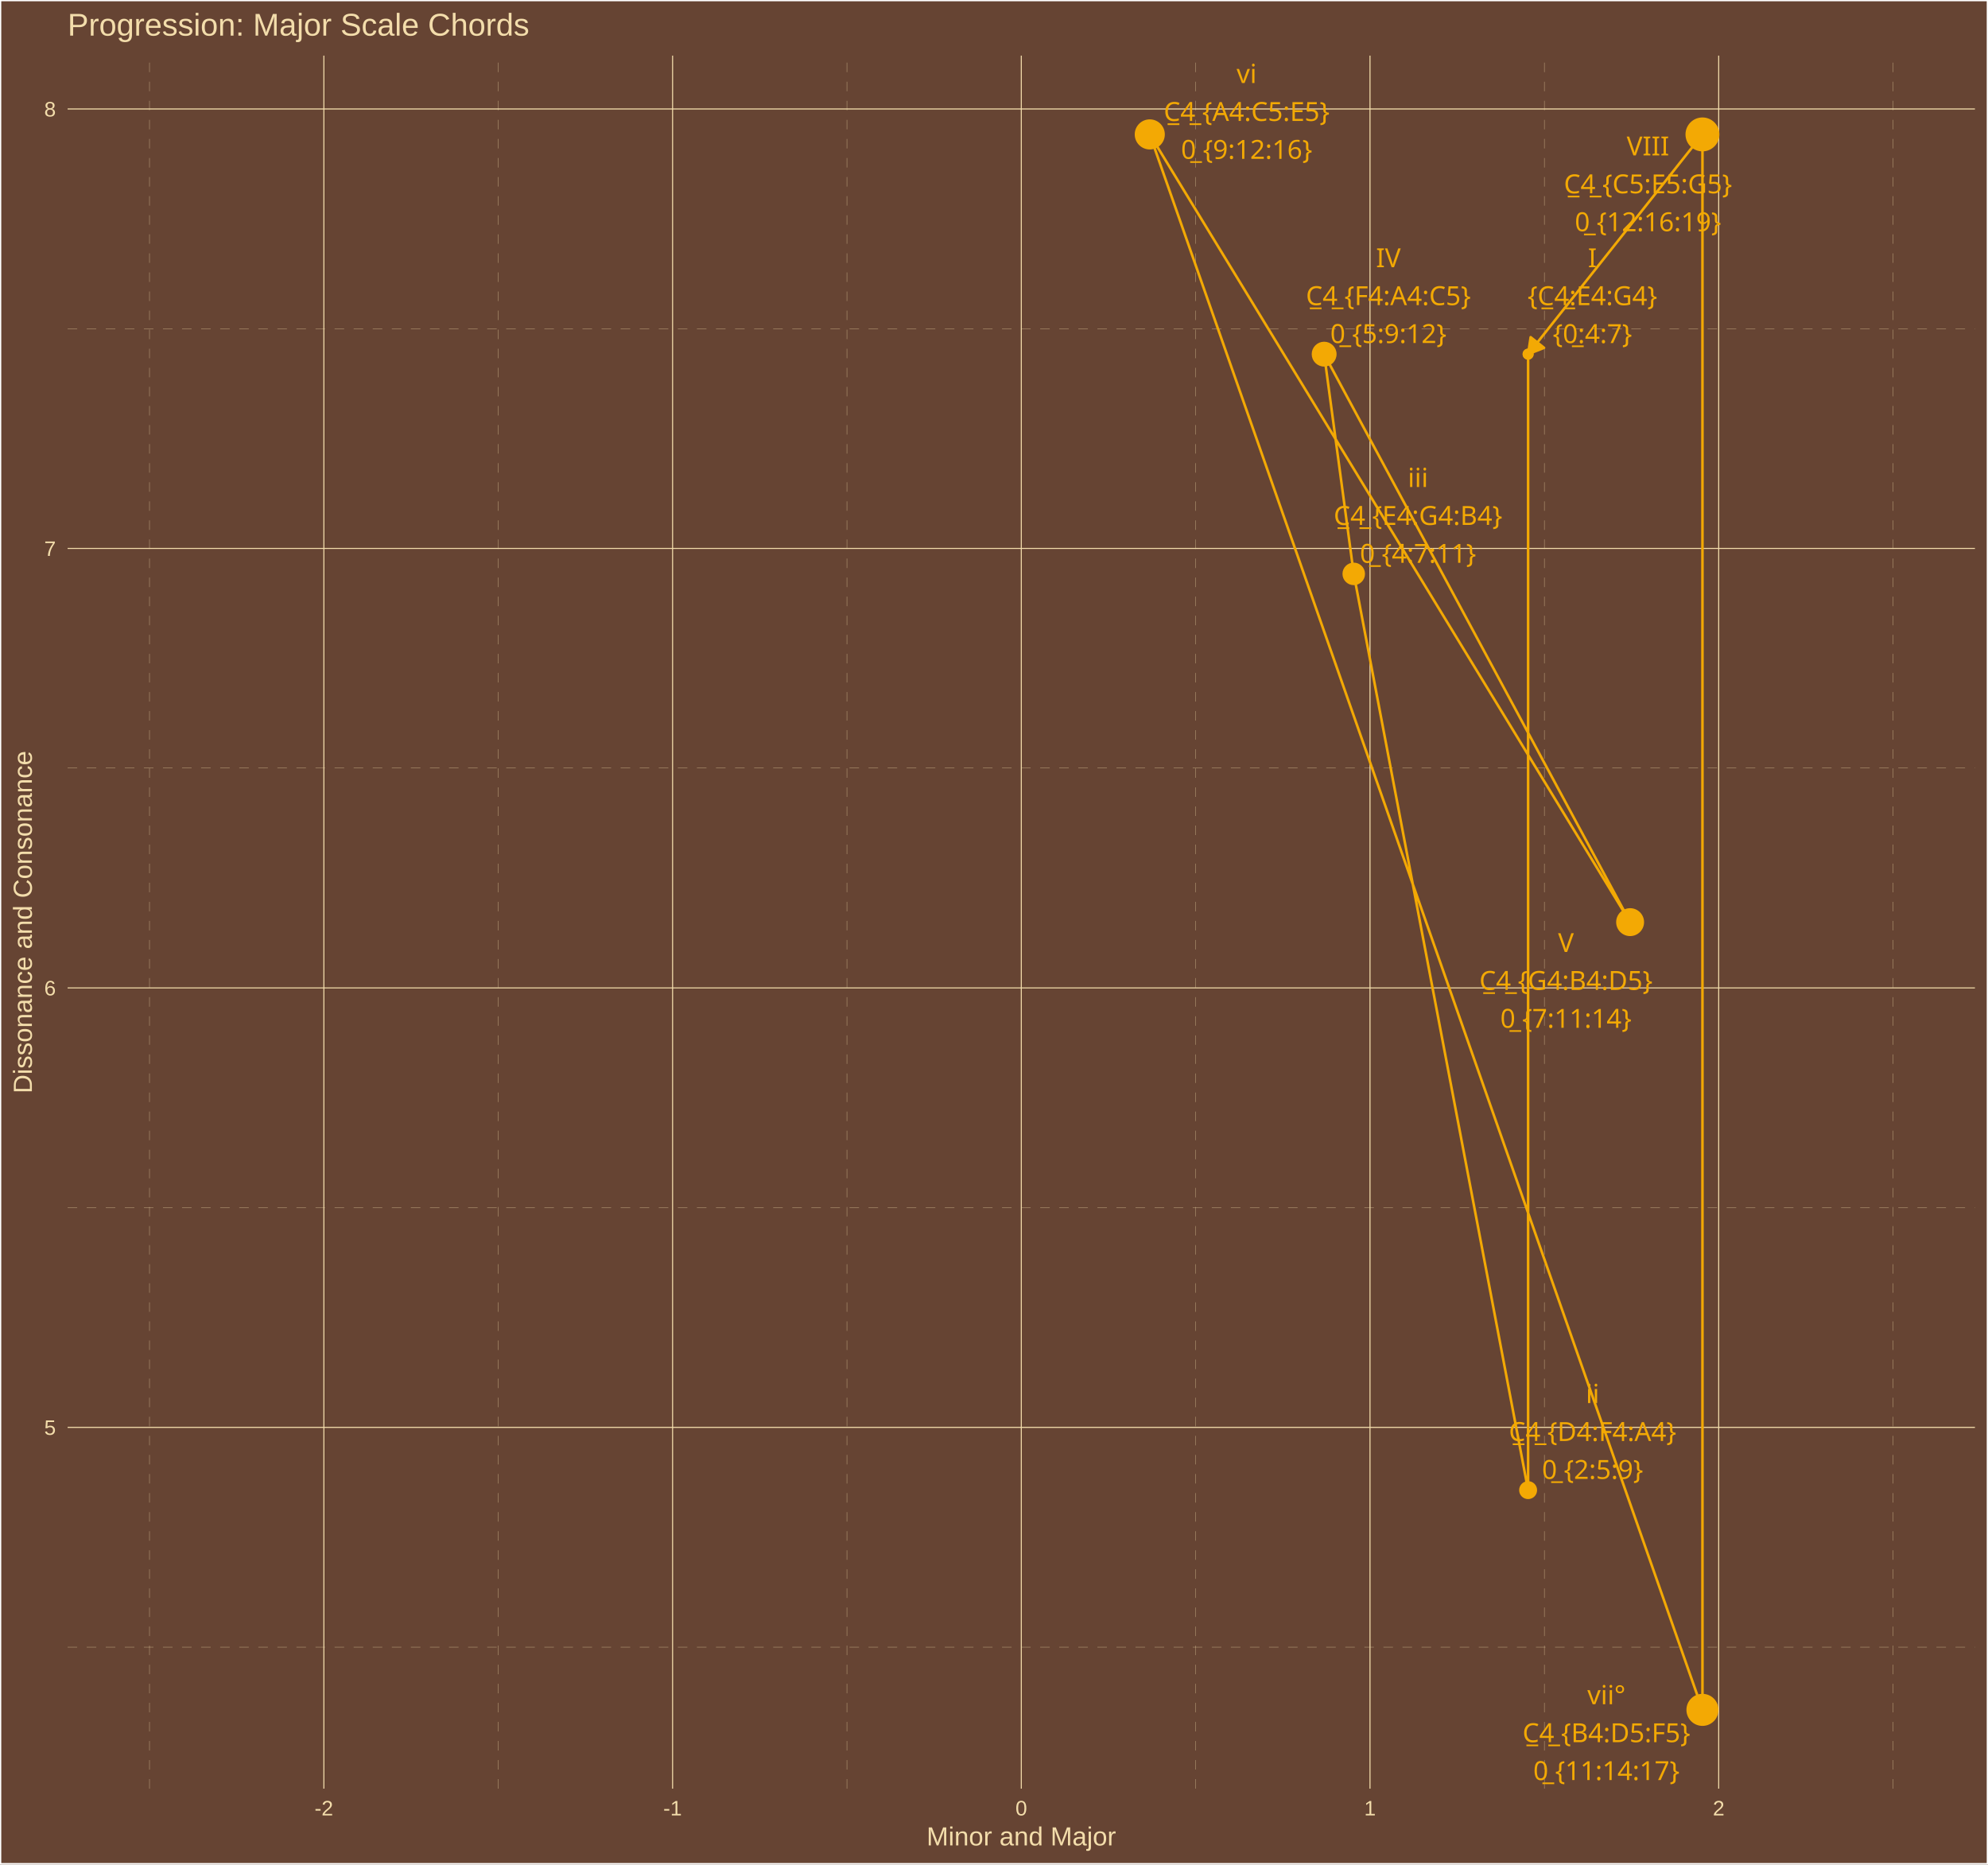
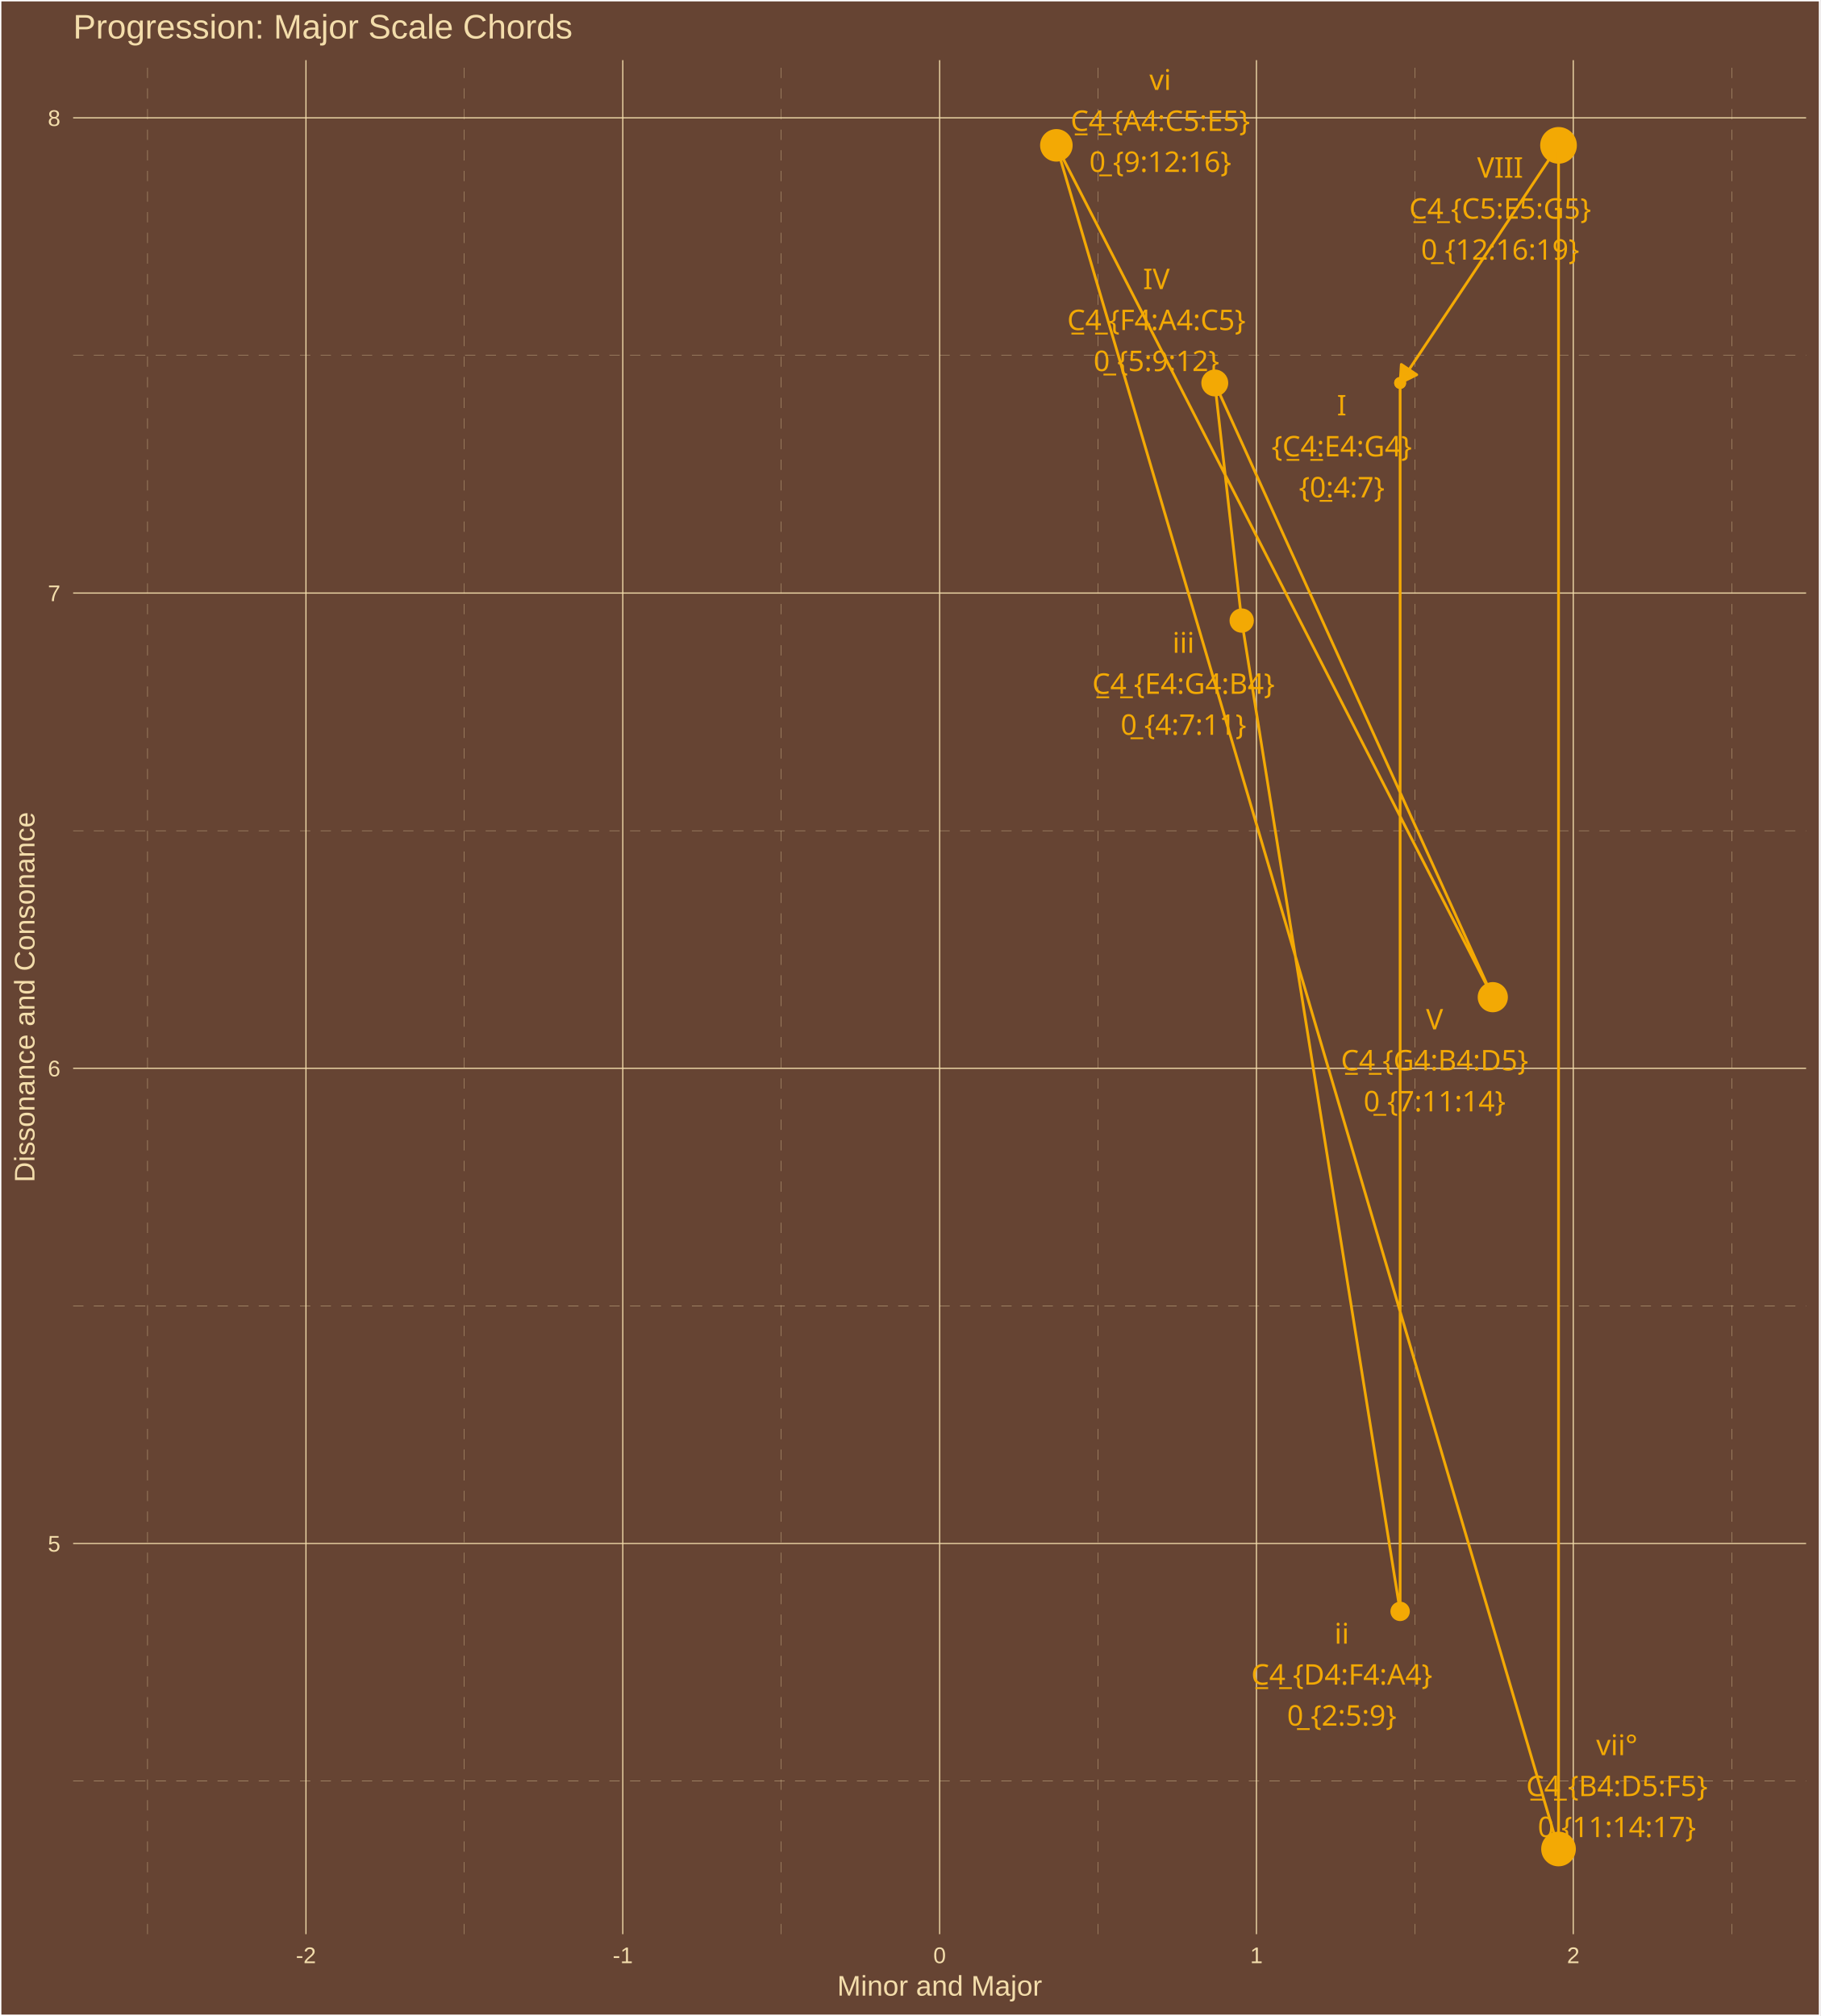
- <svg xmlns="http://www.w3.org/2000/svg" class="svglite" width="834.00pt" height="782.00pt" viewBox="0 0 834.00 782.00">
+ <svg xmlns="http://www.w3.org/2000/svg" class="svglite" width="706.00pt" height="782.00pt" viewBox="0 0 706.00 782.00">
  <defs>
    <style type="text/css">
    .svglite line, .svglite polyline, .svglite polygon, .svglite path, .svglite rect, .svglite circle {
      fill: none;
      stroke: #000000;
      stroke-linecap: round;
      stroke-linejoin: round;
      stroke-miterlimit: 10.00;
    }
    .svglite text {
      white-space: pre;
    }
  </style>
  </defs>
  <rect width="100%" height="100%" style="stroke: none; fill: #664433;" />
  <defs>
-     <clipPath id="cpMC4wMHw4MzQuMDB8MC4wMHw3ODIuMDA=">
-       <rect x="0.00" y="0.00" width="834.00" height="782.00" />
+     <clipPath id="cpMC4wMHw3MDYuMDB8MC4wMHw3ODIuMDA=">
+       <rect x="0.00" y="0.00" width="706.00" height="782.00" />
    </clipPath>
  </defs>
-   <g clip-path="url(#cpMC4wMHw4MzQuMDB8MC4wMHw3ODIuMDA=)">
-     <rect x="0.00" y="0" width="834.00" height="782.00" style="stroke-width: 1.07; stroke: #FFFFFF; fill: #664433;" />
+   <g clip-path="url(#cpMC4wMHw3MDYuMDB8MC4wMHw3ODIuMDA=)">
+     <rect x="0.00" y="0" width="706.00" height="782.00" style="stroke-width: 1.07; stroke: #FFFFFF; fill: #664433;" />
  </g>
  <defs>
-     <clipPath id="cpMjguMzd8ODI4LjUyfDIzLjM0fDc1MC4yNw==">
-       <rect x="28.37" y="23.34" width="800.15" height="726.93" />
+     <clipPath id="cpMjguMzd8NzAwLjUyfDIzLjM0fDc1MC4yNw==">
+       <rect x="28.37" y="23.34" width="672.15" height="726.93" />
    </clipPath>
  </defs>
-   <g clip-path="url(#cpMjguMzd8ODI4LjUyfDIzLjM0fDc1MC4yNw==)">
-     <rect x="28.37" y="23.34" width="800.15" height="726.93" style="stroke-width: 1.07; stroke: none; fill: #664433;" />
-     <polyline points="28.37,690.89 828.52,690.89 " style="stroke-width: 0.11; stroke: #F3DDAB; stroke-dasharray: 4.00,4.00; stroke-linecap: butt;" />
-     <polyline points="28.37,506.55 828.52,506.55 " style="stroke-width: 0.11; stroke: #F3DDAB; stroke-dasharray: 4.00,4.00; stroke-linecap: butt;" />
-     <polyline points="28.37,322.21 828.52,322.21 " style="stroke-width: 0.11; stroke: #F3DDAB; stroke-dasharray: 4.00,4.00; stroke-linecap: butt;" />
-     <polyline points="28.37,137.87 828.52,137.87 " style="stroke-width: 0.11; stroke: #F3DDAB; stroke-dasharray: 4.00,4.00; stroke-linecap: butt;" />
-     <polyline points="62.72,750.27 62.72,23.34 " style="stroke-width: 0.11; stroke: #F3DDAB; stroke-dasharray: 4.00,4.00; stroke-linecap: butt;" />
-     <polyline points="209.01,750.27 209.01,23.34 " style="stroke-width: 0.11; stroke: #F3DDAB; stroke-dasharray: 4.00,4.00; stroke-linecap: butt;" />
-     <polyline points="355.30,750.27 355.30,23.34 " style="stroke-width: 0.11; stroke: #F3DDAB; stroke-dasharray: 4.00,4.00; stroke-linecap: butt;" />
-     <polyline points="501.59,750.27 501.59,23.34 " style="stroke-width: 0.11; stroke: #F3DDAB; stroke-dasharray: 4.00,4.00; stroke-linecap: butt;" />
-     <polyline points="647.88,750.27 647.88,23.34 " style="stroke-width: 0.11; stroke: #F3DDAB; stroke-dasharray: 4.00,4.00; stroke-linecap: butt;" />
-     <polyline points="794.17,750.27 794.17,23.34 " style="stroke-width: 0.11; stroke: #F3DDAB; stroke-dasharray: 4.00,4.00; stroke-linecap: butt;" />
-     <polyline points="28.37,598.72 828.52,598.72 " style="stroke-width: 0.43; stroke: #F3DDAB; stroke-linecap: butt;" />
-     <polyline points="28.37,414.38 828.52,414.38 " style="stroke-width: 0.43; stroke: #F3DDAB; stroke-linecap: butt;" />
-     <polyline points="28.37,230.04 828.52,230.04 " style="stroke-width: 0.43; stroke: #F3DDAB; stroke-linecap: butt;" />
-     <polyline points="28.37,45.70 828.52,45.70 " style="stroke-width: 0.43; stroke: #F3DDAB; stroke-linecap: butt;" />
-     <polyline points="135.87,750.27 135.87,23.34 " style="stroke-width: 0.43; stroke: #F3DDAB; stroke-linecap: butt;" />
-     <polyline points="282.16,750.27 282.16,23.34 " style="stroke-width: 0.43; stroke: #F3DDAB; stroke-linecap: butt;" />
-     <polyline points="428.45,750.27 428.45,23.34 " style="stroke-width: 0.43; stroke: #F3DDAB; stroke-linecap: butt;" />
-     <polyline points="574.74,750.27 574.74,23.34 " style="stroke-width: 0.43; stroke: #F3DDAB; stroke-linecap: butt;" />
-     <polyline points="721.02,750.27 721.02,23.34 " style="stroke-width: 0.43; stroke: #F3DDAB; stroke-linecap: butt;" />
-     <circle cx="641.07" cy="148.55" r="1.95" style="stroke-width: 0.71; stroke: #F3A904; fill: #F3A904;" />
-     <circle cx="641.07" cy="625.05" r="1.95" style="stroke-width: 0.71; stroke: #F3A904; fill: #F3A904;" />
-     <circle cx="567.92" cy="240.72" r="1.95" style="stroke-width: 0.71; stroke: #F3A904; fill: #F3A904;" />
-     <circle cx="555.50" cy="148.55" r="1.95" style="stroke-width: 0.71; stroke: #F3A904; fill: #F3A904;" />
-     <circle cx="683.86" cy="386.80" r="1.95" style="stroke-width: 0.71; stroke: #F3A904; fill: #F3A904;" />
-     <circle cx="482.35" cy="56.38" r="1.95" style="stroke-width: 0.71; stroke: #F3A904; fill: #F3A904;" />
-     <circle cx="714.21" cy="717.22" r="1.95" style="stroke-width: 0.71; stroke: #F3A904; fill: #F3A904;" />
-     <circle cx="714.21" cy="56.38" r="1.95" style="stroke-width: 0.71; stroke: #F3A904; fill: #F3A904;" />
-     <circle cx="641.07" cy="148.55" r="1.95" style="stroke-width: 0.71; stroke: #F3A904; fill: #F3A904;" />
-     <circle cx="641.07" cy="148.55" r="1.42" style="stroke-width: 0.71; stroke: #F3A904; fill: #F3A904;" />
-     <circle cx="641.07" cy="625.05" r="3.41" style="stroke-width: 0.71; stroke: #F3A904; fill: #F3A904;" />
-     <circle cx="567.92" cy="240.72" r="4.37" style="stroke-width: 0.71; stroke: #F3A904; fill: #F3A904;" />
-     <circle cx="555.50" cy="148.55" r="4.86" style="stroke-width: 0.71; stroke: #F3A904; fill: #F3A904;" />
-     <circle cx="683.86" cy="386.80" r="5.50" style="stroke-width: 0.71; stroke: #F3A904; fill: #F3A904;" />
-     <circle cx="482.35" cy="56.38" r="5.96" style="stroke-width: 0.71; stroke: #F3A904; fill: #F3A904;" />
-     <circle cx="714.21" cy="717.22" r="6.37" style="stroke-width: 0.71; stroke: #F3A904; fill: #F3A904;" />
-     <circle cx="714.21" cy="56.38" r="6.76" style="stroke-width: 0.71; stroke: #F3A904; fill: #F3A904;" />
-     <circle cx="641.07" cy="148.55" r="1.42" style="stroke-width: 0.71; stroke: #F3A904; fill: #F3A904;" />
-     <polyline points="641.07,148.55 641.07,625.05 567.92,240.72 555.50,148.55 683.86,386.80 482.35,56.38 714.21,717.22 714.21,56.38 641.07,148.55 " style="stroke-width: 1.07; stroke: #F3A904; stroke-linecap: butt;" />
-     <polygon points="642.13,141.43 641.07,148.55 647.77,145.90 " style="stroke-width: 1.07; stroke: #F3A904; stroke-linecap: butt; fill: #F3A904;" />
-     <text x="668.04" y="112.10" text-anchor="middle" style="font-size: 11.04px;fill: #F3A904; font-family: &quot;Arial Unicode MS&quot;;" textLength="3.07px" lengthAdjust="spacingAndGlyphs">I</text>
-     <text x="668.04" y="128.00" text-anchor="middle" style="font-size: 11.04px;fill: #F3A904; font-family: &quot;Arial Unicode MS&quot;;" textLength="55.81px" lengthAdjust="spacingAndGlyphs">{C̲4̲:E4:G4}</text>
-     <text x="668.04" y="143.90" text-anchor="middle" style="font-size: 11.04px;fill: #F3A904; font-family: &quot;Arial Unicode MS&quot;;" textLength="31.91px" lengthAdjust="spacingAndGlyphs">{0̲:4:7}</text>
-     <text x="668.11" y="588.54" text-anchor="middle" style="font-size: 11.04px;fill: #F3A904; font-family: &quot;Arial Unicode MS&quot;;" textLength="4.90px" lengthAdjust="spacingAndGlyphs">ii</text>
-     <text x="668.11" y="604.44" text-anchor="middle" style="font-size: 11.04px;fill: #F3A904; font-family: &quot;Arial Unicode MS&quot;;" textLength="71.14px" lengthAdjust="spacingAndGlyphs">C̲4̲ {D4:F4:A4}</text>
-     <text x="668.11" y="620.34" text-anchor="middle" style="font-size: 11.04px;fill: #F3A904; font-family: &quot;Arial Unicode MS&quot;;" textLength="41.11px" lengthAdjust="spacingAndGlyphs">0̲ {2:5:9}</text>
-     <text x="594.87" y="204.28" text-anchor="middle" style="font-size: 11.04px;fill: #F3A904; font-family: &quot;Arial Unicode MS&quot;;" textLength="7.34px" lengthAdjust="spacingAndGlyphs">iii</text>
-     <text x="594.87" y="220.18" text-anchor="middle" style="font-size: 11.04px;fill: #F3A904; font-family: &quot;Arial Unicode MS&quot;;" textLength="72.37px" lengthAdjust="spacingAndGlyphs">C̲4̲ {E4:G4:B4}</text>
-     <text x="594.87" y="236.08" text-anchor="middle" style="font-size: 11.04px;fill: #F3A904; font-family: &quot;Arial Unicode MS&quot;;" textLength="47.25px" lengthAdjust="spacingAndGlyphs">0̲ {4:7:11}</text>
-     <text x="582.44" y="112.09" text-anchor="middle" style="font-size: 11.04px;fill: #F3A904; font-family: &quot;Arial Unicode MS&quot;;" textLength="10.43px" lengthAdjust="spacingAndGlyphs">IV</text>
-     <text x="582.44" y="127.99" text-anchor="middle" style="font-size: 11.04px;fill: #F3A904; font-family: &quot;Arial Unicode MS&quot;;" textLength="71.14px" lengthAdjust="spacingAndGlyphs">C̲4̲ {F4:A4:C5}</text>
-     <text x="582.44" y="143.88" text-anchor="middle" style="font-size: 11.04px;fill: #F3A904; font-family: &quot;Arial Unicode MS&quot;;" textLength="47.25px" lengthAdjust="spacingAndGlyphs">0̲ {5:9:12}</text>
-     <text x="656.94" y="399.33" text-anchor="middle" style="font-size: 11.04px;fill: #F3A904; font-family: &quot;Arial Unicode MS&quot;;" textLength="7.36px" lengthAdjust="spacingAndGlyphs">V</text>
-     <text x="656.94" y="415.22" text-anchor="middle" style="font-size: 11.04px;fill: #F3A904; font-family: &quot;Arial Unicode MS&quot;;" textLength="72.98px" lengthAdjust="spacingAndGlyphs">C̲4̲ {G4:B4:D5}</text>
-     <text x="656.94" y="431.12" text-anchor="middle" style="font-size: 11.04px;fill: #F3A904; font-family: &quot;Arial Unicode MS&quot;;" textLength="53.38px" lengthAdjust="spacingAndGlyphs">0̲ {7:11:14}</text>
-     <text x="522.99" y="34.83" text-anchor="middle" style="font-size: 11.04px;fill: #F3A904; font-family: &quot;Arial Unicode MS&quot;;" textLength="7.96px" lengthAdjust="spacingAndGlyphs">vi</text>
-     <text x="522.99" y="50.73" text-anchor="middle" style="font-size: 11.04px;fill: #F3A904; font-family: &quot;Arial Unicode MS&quot;;" textLength="71.76px" lengthAdjust="spacingAndGlyphs">C̲4̲ {A4:C5:E5}</text>
-     <text x="522.99" y="66.63" text-anchor="middle" style="font-size: 11.04px;fill: #F3A904; font-family: &quot;Arial Unicode MS&quot;;" textLength="53.38px" lengthAdjust="spacingAndGlyphs">0̲ {9:12:16}</text>
-     <text x="673.92" y="714.87" text-anchor="middle" style="font-size: 11.04px;fill: #F3A904; font-family: &quot;Arial Unicode MS&quot;;" textLength="14.82px" lengthAdjust="spacingAndGlyphs">vii°</text>
-     <text x="673.92" y="730.77" text-anchor="middle" style="font-size: 11.04px;fill: #F3A904; font-family: &quot;Arial Unicode MS&quot;;" textLength="71.14px" lengthAdjust="spacingAndGlyphs">C̲4̲ {B4:D5:F5}</text>
-     <text x="673.92" y="746.67" text-anchor="middle" style="font-size: 11.04px;fill: #F3A904; font-family: &quot;Arial Unicode MS&quot;;" textLength="59.52px" lengthAdjust="spacingAndGlyphs">0̲ {11:14:17}</text>
-     <text x="691.35" y="65.19" text-anchor="middle" style="font-size: 11.04px;fill: #F3A904; font-family: &quot;Arial Unicode MS&quot;;" textLength="16.56px" lengthAdjust="spacingAndGlyphs">VIII</text>
-     <text x="691.35" y="81.09" text-anchor="middle" style="font-size: 11.04px;fill: #F3A904; font-family: &quot;Arial Unicode MS&quot;;" textLength="72.98px" lengthAdjust="spacingAndGlyphs">C̲4̲ {C5:E5:G5}</text>
-     <text x="691.35" y="96.99" text-anchor="middle" style="font-size: 11.04px;fill: #F3A904; font-family: &quot;Arial Unicode MS&quot;;" textLength="59.52px" lengthAdjust="spacingAndGlyphs">0̲ {12:16:19}</text>
+   <g clip-path="url(#cpMjguMzd8NzAwLjUyfDIzLjM0fDc1MC4yNw==)">
+     <rect x="28.37" y="23.34" width="672.15" height="726.93" style="stroke-width: 1.07; stroke: none; fill: #664433;" />
+     <polyline points="28.37,690.89 700.52,690.89 " style="stroke-width: 0.11; stroke: #F3DDAB; stroke-dasharray: 4.00,4.00; stroke-linecap: butt;" />
+     <polyline points="28.37,506.55 700.52,506.55 " style="stroke-width: 0.11; stroke: #F3DDAB; stroke-dasharray: 4.00,4.00; stroke-linecap: butt;" />
+     <polyline points="28.37,322.21 700.52,322.21 " style="stroke-width: 0.11; stroke: #F3DDAB; stroke-dasharray: 4.00,4.00; stroke-linecap: butt;" />
+     <polyline points="28.37,137.87 700.52,137.87 " style="stroke-width: 0.11; stroke: #F3DDAB; stroke-dasharray: 4.00,4.00; stroke-linecap: butt;" />
+     <polyline points="57.23,750.27 57.23,23.34 " style="stroke-width: 0.11; stroke: #F3DDAB; stroke-dasharray: 4.00,4.00; stroke-linecap: butt;" />
+     <polyline points="180.12,750.27 180.12,23.34 " style="stroke-width: 0.11; stroke: #F3DDAB; stroke-dasharray: 4.00,4.00; stroke-linecap: butt;" />
+     <polyline points="303.00,750.27 303.00,23.34 " style="stroke-width: 0.11; stroke: #F3DDAB; stroke-dasharray: 4.00,4.00; stroke-linecap: butt;" />
+     <polyline points="425.89,750.27 425.89,23.34 " style="stroke-width: 0.11; stroke: #F3DDAB; stroke-dasharray: 4.00,4.00; stroke-linecap: butt;" />
+     <polyline points="548.78,750.27 548.78,23.34 " style="stroke-width: 0.11; stroke: #F3DDAB; stroke-dasharray: 4.00,4.00; stroke-linecap: butt;" />
+     <polyline points="671.66,750.27 671.66,23.34 " style="stroke-width: 0.11; stroke: #F3DDAB; stroke-dasharray: 4.00,4.00; stroke-linecap: butt;" />
+     <polyline points="28.37,598.72 700.52,598.72 " style="stroke-width: 0.43; stroke: #F3DDAB; stroke-linecap: butt;" />
+     <polyline points="28.37,414.38 700.52,414.38 " style="stroke-width: 0.43; stroke: #F3DDAB; stroke-linecap: butt;" />
+     <polyline points="28.37,230.04 700.52,230.04 " style="stroke-width: 0.43; stroke: #F3DDAB; stroke-linecap: butt;" />
+     <polyline points="28.37,45.70 700.52,45.70 " style="stroke-width: 0.43; stroke: #F3DDAB; stroke-linecap: butt;" />
+     <polyline points="118.67,750.27 118.67,23.34 " style="stroke-width: 0.43; stroke: #F3DDAB; stroke-linecap: butt;" />
+     <polyline points="241.56,750.27 241.56,23.34 " style="stroke-width: 0.43; stroke: #F3DDAB; stroke-linecap: butt;" />
+     <polyline points="364.45,750.27 364.45,23.34 " style="stroke-width: 0.43; stroke: #F3DDAB; stroke-linecap: butt;" />
+     <polyline points="487.33,750.27 487.33,23.34 " style="stroke-width: 0.43; stroke: #F3DDAB; stroke-linecap: butt;" />
+     <polyline points="610.22,750.27 610.22,23.34 " style="stroke-width: 0.43; stroke: #F3DDAB; stroke-linecap: butt;" />
+     <circle cx="543.06" cy="148.55" r="1.95" style="stroke-width: 0.71; stroke: #F3A904; fill: #F3A904;" />
+     <circle cx="543.06" cy="625.05" r="1.95" style="stroke-width: 0.71; stroke: #F3A904; fill: #F3A904;" />
+     <circle cx="481.61" cy="240.72" r="1.95" style="stroke-width: 0.71; stroke: #F3A904; fill: #F3A904;" />
+     <circle cx="471.17" cy="148.55" r="1.95" style="stroke-width: 0.71; stroke: #F3A904; fill: #F3A904;" />
+     <circle cx="579.00" cy="386.80" r="1.95" style="stroke-width: 0.71; stroke: #F3A904; fill: #F3A904;" />
+     <circle cx="409.73" cy="56.38" r="1.95" style="stroke-width: 0.71; stroke: #F3A904; fill: #F3A904;" />
+     <circle cx="604.50" cy="717.22" r="1.95" style="stroke-width: 0.71; stroke: #F3A904; fill: #F3A904;" />
+     <circle cx="604.50" cy="56.38" r="1.95" style="stroke-width: 0.71; stroke: #F3A904; fill: #F3A904;" />
+     <circle cx="543.06" cy="148.55" r="1.95" style="stroke-width: 0.71; stroke: #F3A904; fill: #F3A904;" />
+     <circle cx="543.06" cy="148.55" r="1.42" style="stroke-width: 0.71; stroke: #F3A904; fill: #F3A904;" />
+     <circle cx="543.06" cy="625.05" r="3.41" style="stroke-width: 0.71; stroke: #F3A904; fill: #F3A904;" />
+     <circle cx="481.61" cy="240.72" r="4.37" style="stroke-width: 0.71; stroke: #F3A904; fill: #F3A904;" />
+     <circle cx="471.17" cy="148.55" r="4.86" style="stroke-width: 0.71; stroke: #F3A904; fill: #F3A904;" />
+     <circle cx="579.00" cy="386.80" r="5.50" style="stroke-width: 0.71; stroke: #F3A904; fill: #F3A904;" />
+     <circle cx="409.73" cy="56.38" r="5.96" style="stroke-width: 0.71; stroke: #F3A904; fill: #F3A904;" />
+     <circle cx="604.50" cy="717.22" r="6.37" style="stroke-width: 0.71; stroke: #F3A904; fill: #F3A904;" />
+     <circle cx="604.50" cy="56.38" r="6.76" style="stroke-width: 0.71; stroke: #F3A904; fill: #F3A904;" />
+     <circle cx="543.06" cy="148.55" r="1.42" style="stroke-width: 0.71; stroke: #F3A904; fill: #F3A904;" />
+     <polyline points="543.06,148.55 543.06,625.05 481.61,240.72 471.17,148.55 579.00,386.80 409.73,56.38 604.50,717.22 604.50,56.38 543.06,148.55 " style="stroke-width: 1.07; stroke: #F3A904; stroke-linecap: butt;" />
+     <polygon points="543.52,141.36 543.06,148.55 549.51,145.36 " style="stroke-width: 1.07; stroke: #F3A904; stroke-linecap: butt; fill: #F3A904;" />
+     <text x="520.41" y="161.14" text-anchor="middle" style="font-size: 11.04px;fill: #F3A904; font-family: &quot;Arial Unicode MS&quot;;" textLength="3.07px" lengthAdjust="spacingAndGlyphs">I</text>
+     <text x="520.41" y="177.04" text-anchor="middle" style="font-size: 11.04px;fill: #F3A904; font-family: &quot;Arial Unicode MS&quot;;" textLength="55.81px" lengthAdjust="spacingAndGlyphs">{C̲4̲:E4:G4}</text>
+     <text x="520.41" y="192.93" text-anchor="middle" style="font-size: 11.04px;fill: #F3A904; font-family: &quot;Arial Unicode MS&quot;;" textLength="31.91px" lengthAdjust="spacingAndGlyphs">{0̲:4:7}</text>
+     <text x="520.43" y="637.57" text-anchor="middle" style="font-size: 11.04px;fill: #F3A904; font-family: &quot;Arial Unicode MS&quot;;" textLength="4.90px" lengthAdjust="spacingAndGlyphs">ii</text>
+     <text x="520.43" y="653.47" text-anchor="middle" style="font-size: 11.04px;fill: #F3A904; font-family: &quot;Arial Unicode MS&quot;;" textLength="71.14px" lengthAdjust="spacingAndGlyphs">C̲4̲ {D4:F4:A4}</text>
+     <text x="520.43" y="669.36" text-anchor="middle" style="font-size: 11.04px;fill: #F3A904; font-family: &quot;Arial Unicode MS&quot;;" textLength="41.11px" lengthAdjust="spacingAndGlyphs">0̲ {2:5:9}</text>
+     <text x="459.02" y="253.23" text-anchor="middle" style="font-size: 11.04px;fill: #F3A904; font-family: &quot;Arial Unicode MS&quot;;" textLength="7.34px" lengthAdjust="spacingAndGlyphs">iii</text>
+     <text x="459.02" y="269.13" text-anchor="middle" style="font-size: 11.04px;fill: #F3A904; font-family: &quot;Arial Unicode MS&quot;;" textLength="72.37px" lengthAdjust="spacingAndGlyphs">C̲4̲ {E4:G4:B4}</text>
+     <text x="459.02" y="285.02" text-anchor="middle" style="font-size: 11.04px;fill: #F3A904; font-family: &quot;Arial Unicode MS&quot;;" textLength="47.25px" lengthAdjust="spacingAndGlyphs">0̲ {4:7:11}</text>
+     <text x="448.52" y="112.14" text-anchor="middle" style="font-size: 11.04px;fill: #F3A904; font-family: &quot;Arial Unicode MS&quot;;" textLength="10.43px" lengthAdjust="spacingAndGlyphs">IV</text>
+     <text x="448.52" y="128.04" text-anchor="middle" style="font-size: 11.04px;fill: #F3A904; font-family: &quot;Arial Unicode MS&quot;;" textLength="71.14px" lengthAdjust="spacingAndGlyphs">C̲4̲ {F4:A4:C5}</text>
+     <text x="448.52" y="143.94" text-anchor="middle" style="font-size: 11.04px;fill: #F3A904; font-family: &quot;Arial Unicode MS&quot;;" textLength="47.25px" lengthAdjust="spacingAndGlyphs">0̲ {5:9:12}</text>
+     <text x="556.42" y="399.30" text-anchor="middle" style="font-size: 11.04px;fill: #F3A904; font-family: &quot;Arial Unicode MS&quot;;" textLength="7.36px" lengthAdjust="spacingAndGlyphs">V</text>
+     <text x="556.42" y="415.20" text-anchor="middle" style="font-size: 11.04px;fill: #F3A904; font-family: &quot;Arial Unicode MS&quot;;" textLength="72.98px" lengthAdjust="spacingAndGlyphs">C̲4̲ {G4:B4:D5}</text>
+     <text x="556.42" y="431.10" text-anchor="middle" style="font-size: 11.04px;fill: #F3A904; font-family: &quot;Arial Unicode MS&quot;;" textLength="53.38px" lengthAdjust="spacingAndGlyphs">0̲ {7:11:14}</text>
+     <text x="450.04" y="34.88" text-anchor="middle" style="font-size: 11.04px;fill: #F3A904; font-family: &quot;Arial Unicode MS&quot;;" textLength="7.96px" lengthAdjust="spacingAndGlyphs">vi</text>
+     <text x="450.04" y="50.78" text-anchor="middle" style="font-size: 11.04px;fill: #F3A904; font-family: &quot;Arial Unicode MS&quot;;" textLength="71.76px" lengthAdjust="spacingAndGlyphs">C̲4̲ {A4:C5:E5}</text>
+     <text x="450.04" y="66.68" text-anchor="middle" style="font-size: 11.04px;fill: #F3A904; font-family: &quot;Arial Unicode MS&quot;;" textLength="53.38px" lengthAdjust="spacingAndGlyphs">0̲ {9:12:16}</text>
+     <text x="627.13" y="680.81" text-anchor="middle" style="font-size: 11.04px;fill: #F3A904; font-family: &quot;Arial Unicode MS&quot;;" textLength="14.82px" lengthAdjust="spacingAndGlyphs">vii°</text>
+     <text x="627.13" y="696.71" text-anchor="middle" style="font-size: 11.04px;fill: #F3A904; font-family: &quot;Arial Unicode MS&quot;;" textLength="71.14px" lengthAdjust="spacingAndGlyphs">C̲4̲ {B4:D5:F5}</text>
+     <text x="627.13" y="712.61" text-anchor="middle" style="font-size: 11.04px;fill: #F3A904; font-family: &quot;Arial Unicode MS&quot;;" textLength="59.52px" lengthAdjust="spacingAndGlyphs">0̲ {11:14:17}</text>
+     <text x="581.87" y="68.93" text-anchor="middle" style="font-size: 11.04px;fill: #F3A904; font-family: &quot;Arial Unicode MS&quot;;" textLength="16.56px" lengthAdjust="spacingAndGlyphs">VIII</text>
+     <text x="581.87" y="84.83" text-anchor="middle" style="font-size: 11.04px;fill: #F3A904; font-family: &quot;Arial Unicode MS&quot;;" textLength="72.98px" lengthAdjust="spacingAndGlyphs">C̲4̲ {C5:E5:G5}</text>
+     <text x="581.87" y="100.73" text-anchor="middle" style="font-size: 11.04px;fill: #F3A904; font-family: &quot;Arial Unicode MS&quot;;" textLength="59.52px" lengthAdjust="spacingAndGlyphs">0̲ {12:16:19}</text>
  </g>
-   <g clip-path="url(#cpMC4wMHw4MzQuMDB8MC4wMHw3ODIuMDA=)">
+   <g clip-path="url(#cpMC4wMHw3MDYuMDB8MC4wMHw3ODIuMDA=)">
    <text x="23.44" y="601.87" text-anchor="end" style="font-size: 8.80px;fill: #F3DDAB; font-family: &quot;Arial&quot;;" textLength="4.90px" lengthAdjust="spacingAndGlyphs">5</text>
    <text x="23.44" y="417.53" text-anchor="end" style="font-size: 8.80px;fill: #F3DDAB; font-family: &quot;Arial&quot;;" textLength="4.90px" lengthAdjust="spacingAndGlyphs">6</text>
    <text x="23.44" y="233.19" text-anchor="end" style="font-size: 8.80px;fill: #F3DDAB; font-family: &quot;Arial&quot;;" textLength="4.90px" lengthAdjust="spacingAndGlyphs">7</text>
    <text x="23.44" y="48.86" text-anchor="end" style="font-size: 8.80px;fill: #F3DDAB; font-family: &quot;Arial&quot;;" textLength="4.90px" lengthAdjust="spacingAndGlyphs">8</text>
-     <text x="135.87" y="761.50" text-anchor="middle" style="font-size: 8.80px;fill: #F3DDAB; font-family: &quot;Arial&quot;;" textLength="7.83px" lengthAdjust="spacingAndGlyphs">-2</text>
-     <text x="282.16" y="761.50" text-anchor="middle" style="font-size: 8.80px;fill: #F3DDAB; font-family: &quot;Arial&quot;;" textLength="7.83px" lengthAdjust="spacingAndGlyphs">-1</text>
-     <text x="428.45" y="761.50" text-anchor="middle" style="font-size: 8.80px;fill: #F3DDAB; font-family: &quot;Arial&quot;;" textLength="4.90px" lengthAdjust="spacingAndGlyphs">0</text>
-     <text x="574.74" y="761.50" text-anchor="middle" style="font-size: 8.80px;fill: #F3DDAB; font-family: &quot;Arial&quot;;" textLength="4.90px" lengthAdjust="spacingAndGlyphs">1</text>
-     <text x="721.02" y="761.50" text-anchor="middle" style="font-size: 8.80px;fill: #F3DDAB; font-family: &quot;Arial&quot;;" textLength="4.90px" lengthAdjust="spacingAndGlyphs">2</text>
-     <text x="428.45" y="774.09" text-anchor="middle" style="font-size: 11.00px;fill: #F3DDAB; font-family: &quot;Arial&quot;;" textLength="79.49px" lengthAdjust="spacingAndGlyphs">Minor and Major</text>
+     <text x="118.67" y="761.50" text-anchor="middle" style="font-size: 8.80px;fill: #F3DDAB; font-family: &quot;Arial&quot;;" textLength="7.83px" lengthAdjust="spacingAndGlyphs">-2</text>
+     <text x="241.56" y="761.50" text-anchor="middle" style="font-size: 8.80px;fill: #F3DDAB; font-family: &quot;Arial&quot;;" textLength="7.83px" lengthAdjust="spacingAndGlyphs">-1</text>
+     <text x="364.45" y="761.50" text-anchor="middle" style="font-size: 8.80px;fill: #F3DDAB; font-family: &quot;Arial&quot;;" textLength="4.90px" lengthAdjust="spacingAndGlyphs">0</text>
+     <text x="487.33" y="761.50" text-anchor="middle" style="font-size: 8.80px;fill: #F3DDAB; font-family: &quot;Arial&quot;;" textLength="4.90px" lengthAdjust="spacingAndGlyphs">1</text>
+     <text x="610.22" y="761.50" text-anchor="middle" style="font-size: 8.80px;fill: #F3DDAB; font-family: &quot;Arial&quot;;" textLength="4.90px" lengthAdjust="spacingAndGlyphs">2</text>
+     <text x="364.45" y="774.09" text-anchor="middle" style="font-size: 11.00px;fill: #F3DDAB; font-family: &quot;Arial&quot;;" textLength="79.49px" lengthAdjust="spacingAndGlyphs">Minor and Major</text>
    <text transform="translate(13.37,386.80) rotate(-90)" text-anchor="middle" style="font-size: 11.00px;fill: #F3DDAB; font-family: &quot;Arial&quot;;" textLength="143.73px" lengthAdjust="spacingAndGlyphs">Dissonance and Consonance</text>
    <text x="28.37" y="14.94" style="font-size: 13.20px;fill: #F3DDAB; font-family: &quot;Arial&quot;;" textLength="193.55px" lengthAdjust="spacingAndGlyphs">Progression: Major Scale Chords</text>
  </g>
</svg>
